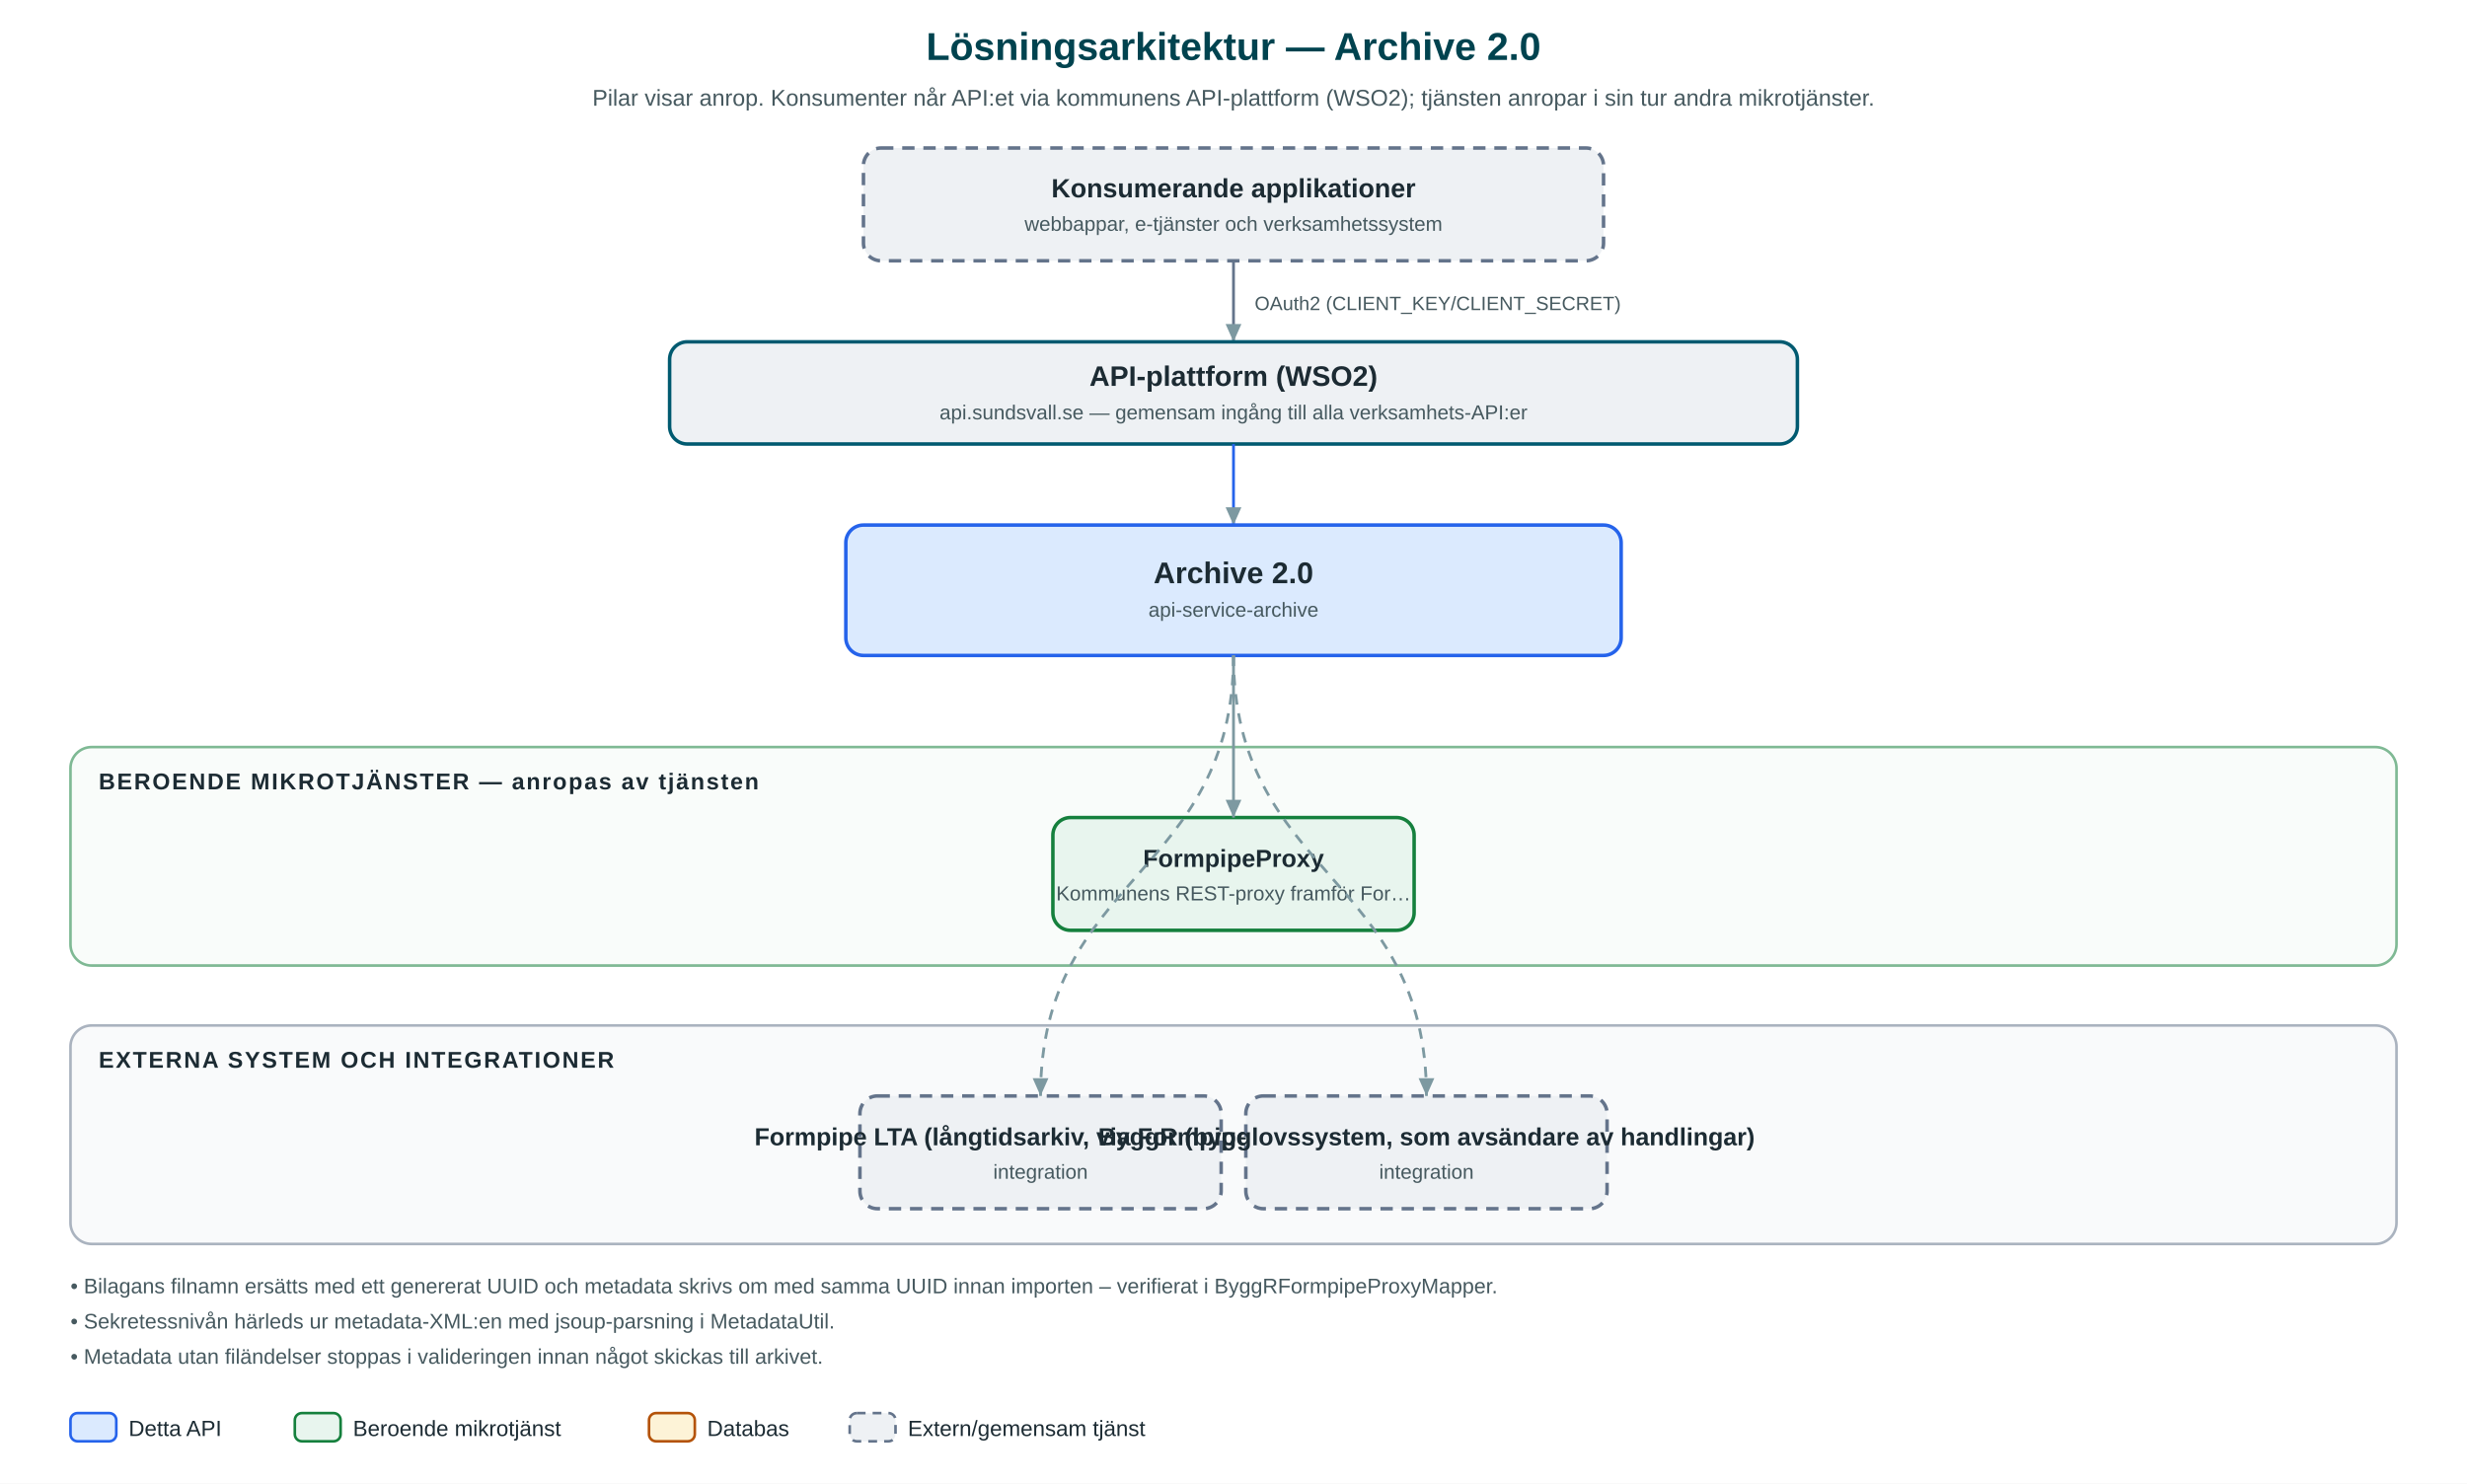
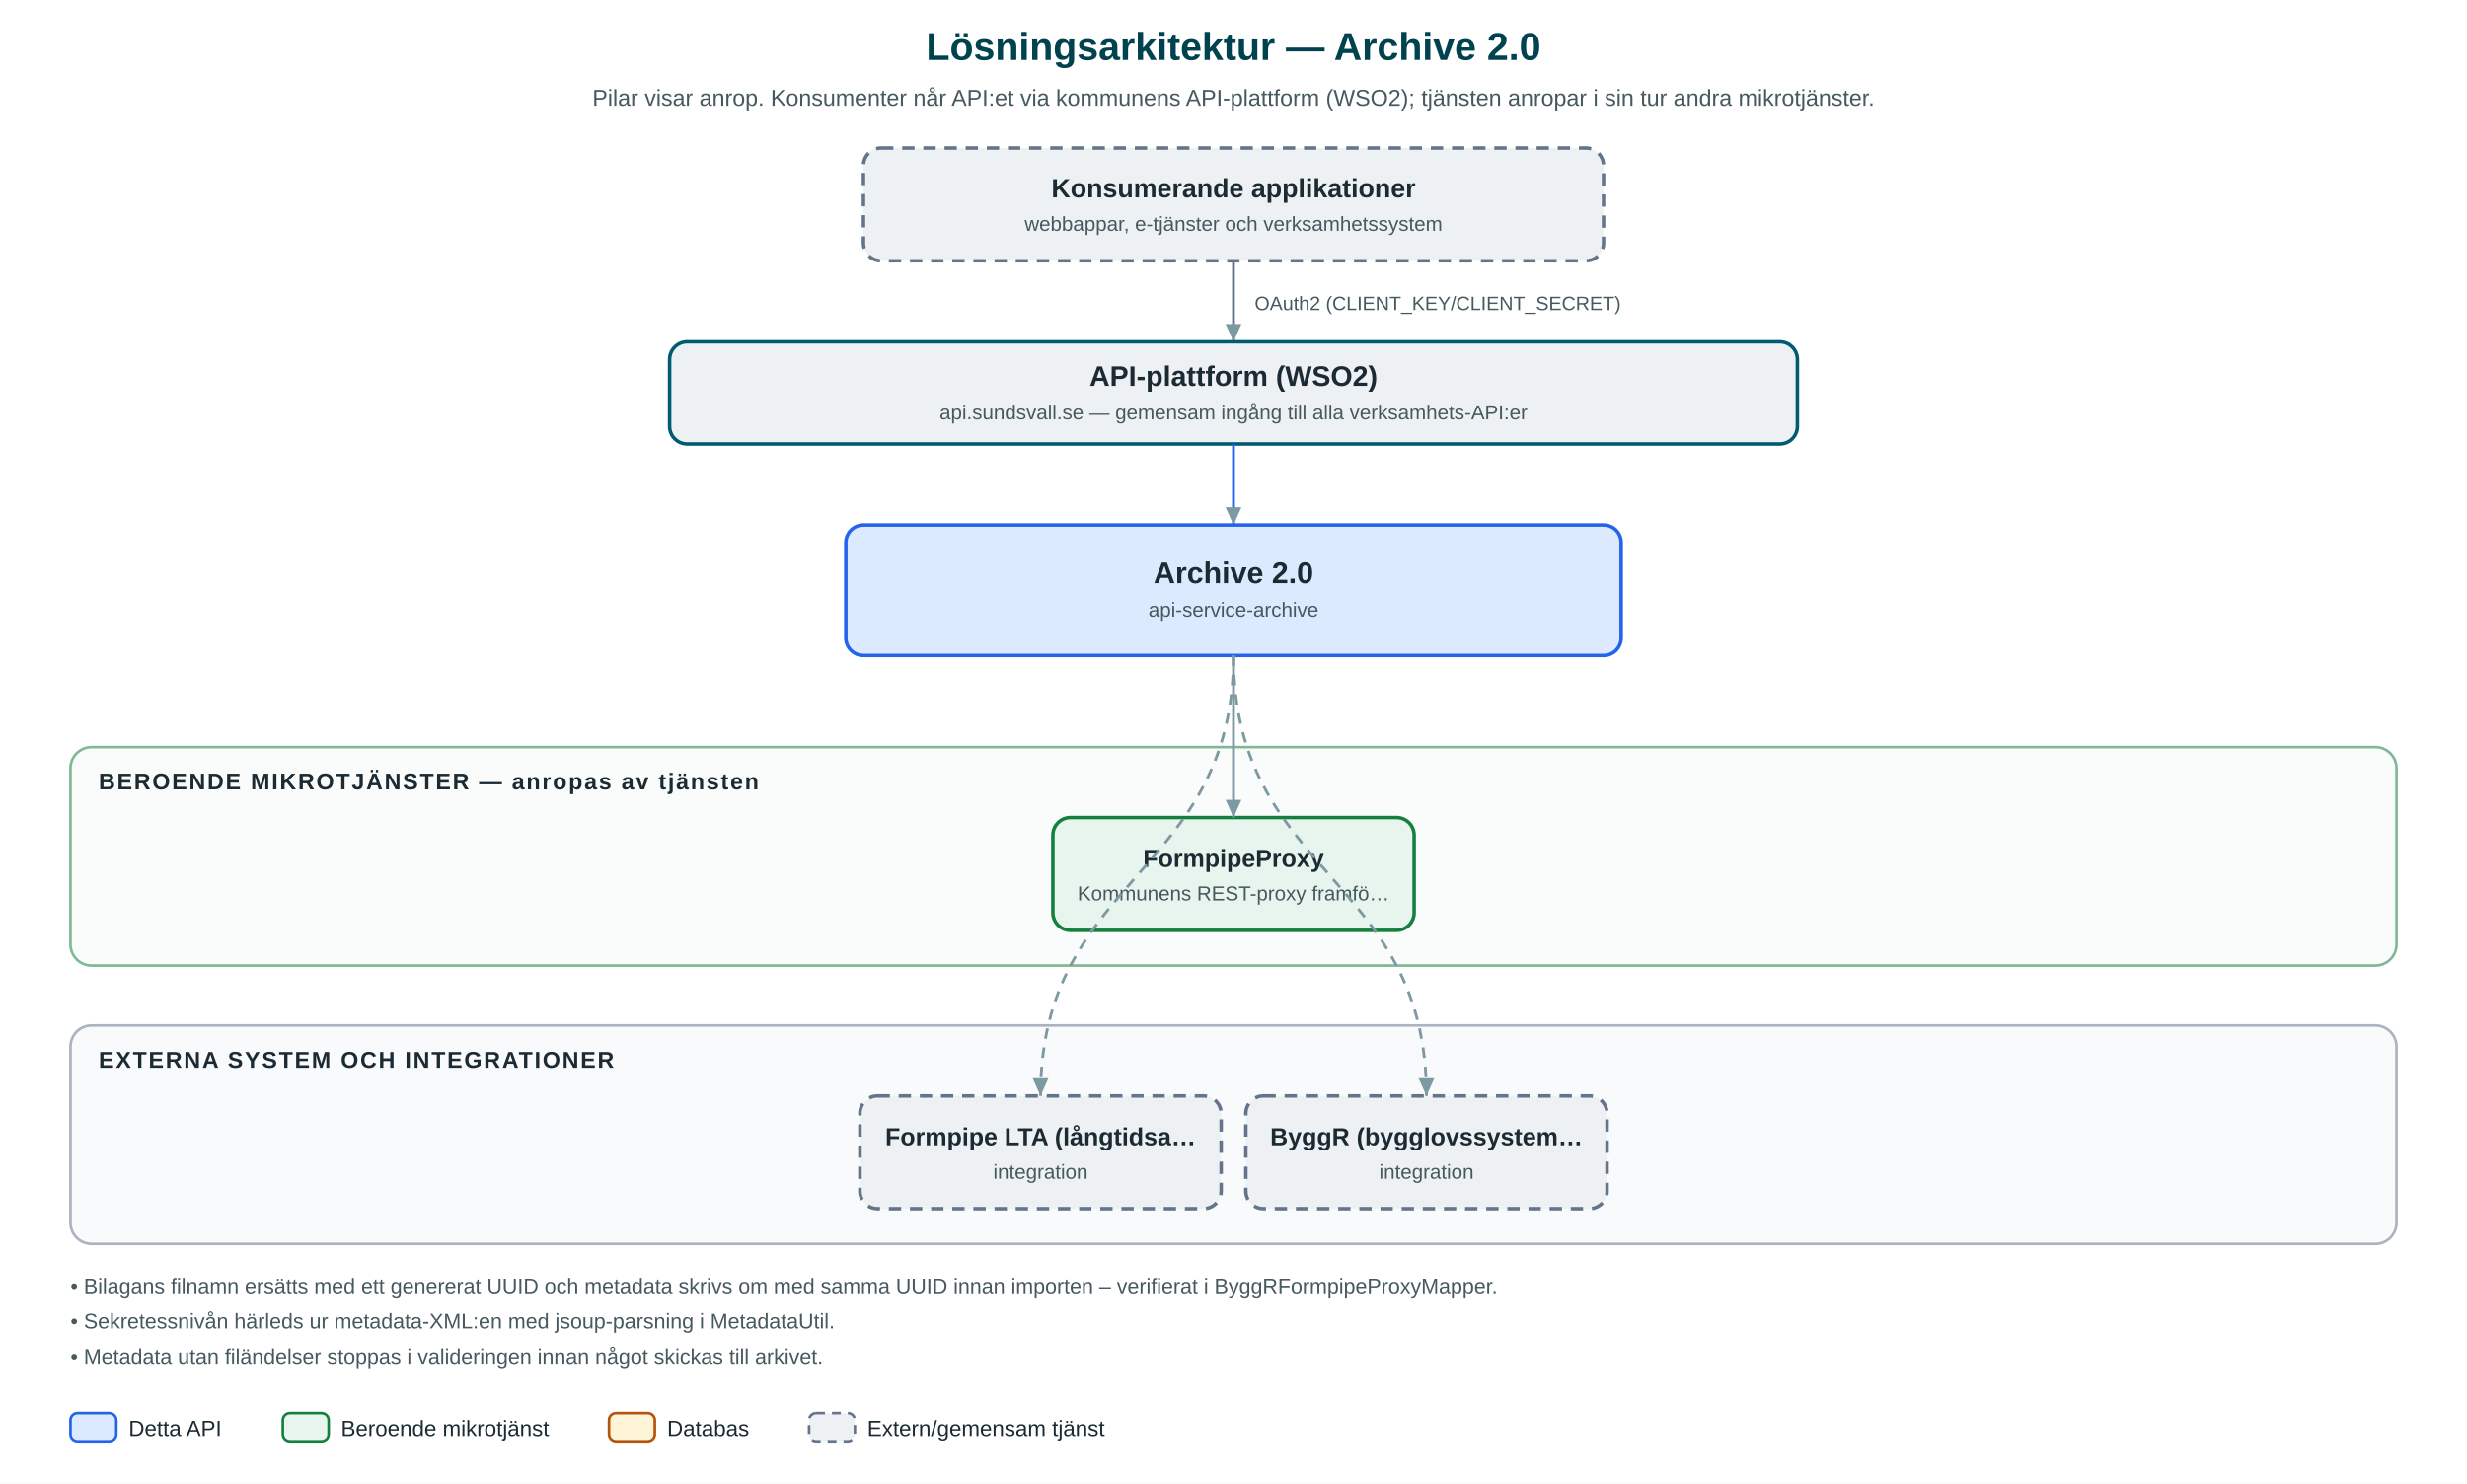
<svg xmlns="http://www.w3.org/2000/svg" viewBox="0 0 1400 842" font-family="Segoe UI, Helvetica Neue, Arial, sans-serif" role="img" aria-label="Arkitekturdiagram för Archive 2.0">
  <defs>
    <marker id="arr" viewBox="0 0 10 10" refX="9" refY="5" markerWidth="7" markerHeight="7" orient="auto-start-reverse">
      <path d="M 0 1 L 9 5 L 0 9 z" fill="#7d99a1" />
    </marker>
  </defs>
  <rect width="1400" height="842" fill="#ffffff" />
  <text x="700.0" y="34" text-anchor="middle" font-size="22" font-weight="bold" fill="#00434f">Lösningsarkitektur — Archive 2.0</text>
  <text x="700.0" y="60" text-anchor="middle" font-size="13" fill="#46595f">Pilar visar anrop. Konsumenter når API:et via kommunens API-plattform (WSO2); tjänsten anropar i sin tur andra mikrotjänster.</text>
  <rect x="490.0" y="84" rx="10" width="420" height="64" fill="#eef1f4" stroke="#64748b" stroke-width="2" stroke-dasharray="7,5" />
  <text x="700.0" y="112.0" text-anchor="middle" font-size="15" font-weight="bold" fill="#1c2b33">Konsumerande applikationer</text>
  <text x="700.0" y="131.0" text-anchor="middle" font-size="11.5" fill="#46595f">webbappar, e-tjänster och verksamhetssystem</text>
  <path d="M 700.0 148 L 700.0 194" fill="none" stroke="#64748b" stroke-width="1.6" marker-end="url(#arr)" />
  <text x="712.0" y="176" font-size="11" fill="#46595f">OAuth2 (CLIENT_KEY/CLIENT_SECRET)</text>
  <rect x="380.0" y="194" rx="10" width="640" height="58" fill="#eef1f4" stroke="#005a70" stroke-width="2" />
  <text x="700.0" y="219.0" text-anchor="middle" font-size="16" font-weight="bold" fill="#1c2b33">API-plattform (WSO2)</text>
  <text x="700.0" y="238.0" text-anchor="middle" font-size="11.5" fill="#46595f">api.sundsvall.se — gemensam ingång till alla verksamhets-API:er</text>
  <path d="M 700.0 252 L 700.0 298" fill="none" stroke="#2563eb" stroke-width="1.6" marker-end="url(#arr)" />
  <rect x="480.0" y="298" rx="10" width="440" height="74" fill="#dbeafe" stroke="#2563eb" stroke-width="2" />
  <text x="700.0" y="331.0" text-anchor="middle" font-size="17" font-weight="bold" fill="#1c2b33">Archive 2.0</text>
  <text x="700.0" y="350.0" text-anchor="middle" font-size="11.5" fill="#46595f">api-service-archive</text>
  <rect x="40" y="424" rx="12" width="1320" height="124" fill="#f4faf6" stroke="#15803d" stroke-width="1.5" opacity="0.55" />
  <text x="56" y="448" font-size="13" font-weight="bold" letter-spacing="1" fill="#1c2b33">BEROENDE MIKROTJÄNSTER — anropas av tjänsten</text>
  <rect x="597.5" y="464" rx="10" width="205" height="64" fill="#e8f5ee" stroke="#15803d" stroke-width="2" />
  <text x="700.0" y="492.0" text-anchor="middle" font-size="14" font-weight="bold" fill="#1c2b33">FormpipeProxy</text>
-   <text x="700.0" y="511.0" text-anchor="middle" font-size="11.5" fill="#46595f">Kommunens REST-proxy framför For…</text>
+   <text x="700.0" y="511.0" text-anchor="middle" font-size="11.5" fill="#46595f">Kommunens REST-proxy framfö…</text>
  <path d="M 700.0 372 C 700.0 418.0, 700.0 418.0, 700.0 464" fill="none" stroke="#7d99a1" stroke-width="1.6" marker-end="url(#arr)" />
  <rect x="40" y="582" rx="12" width="1320" height="124" fill="#f4f5f7" stroke="#64748b" stroke-width="1.5" opacity="0.55" />
  <text x="56" y="606" font-size="13" font-weight="bold" letter-spacing="1" fill="#1c2b33">EXTERNA SYSTEM OCH INTEGRATIONER</text>
  <rect x="488.0" y="622" rx="10" width="205" height="64" fill="#eef1f4" stroke="#64748b" stroke-width="2" stroke-dasharray="7,5" />
-   <text x="590.5" y="650.0" text-anchor="middle" font-size="14" font-weight="bold" fill="#1c2b33">Formpipe LTA (långtidsarkiv, via FormpipeProxy)</text>
+   <text x="590.5" y="650.0" text-anchor="middle" font-size="14" font-weight="bold" fill="#1c2b33">Formpipe LTA (långtidsa…</text>
  <text x="590.5" y="669.0" text-anchor="middle" font-size="11.5" fill="#46595f">integration</text>
  <path d="M 700.0 372 C 700.0 497.0, 590.5 497.0, 590.5 622" fill="none" stroke="#7d99a1" stroke-width="1.6" stroke-dasharray="6,5" marker-end="url(#arr)" />
  <rect x="707.0" y="622" rx="10" width="205" height="64" fill="#eef1f4" stroke="#64748b" stroke-width="2" stroke-dasharray="7,5" />
-   <text x="809.5" y="650.0" text-anchor="middle" font-size="14" font-weight="bold" fill="#1c2b33">ByggR (bygglovssystem, som avsändare av handlingar)</text>
+   <text x="809.5" y="650.0" text-anchor="middle" font-size="14" font-weight="bold" fill="#1c2b33">ByggR (bygglovssystem…</text>
  <text x="809.5" y="669.0" text-anchor="middle" font-size="11.5" fill="#46595f">integration</text>
  <path d="M 700.0 372 C 700.0 497.0, 809.5 497.0, 809.5 622" fill="none" stroke="#7d99a1" stroke-width="1.6" stroke-dasharray="6,5" marker-end="url(#arr)" />
  <text x="40" y="734" font-size="12" fill="#46595f">• Bilagans filnamn ersätts med ett genererat UUID och metadata skrivs om med samma UUID innan importen – verifierat i ByggRFormpipeProxyMapper.</text>
  <text x="40" y="754" font-size="12" fill="#46595f">• Sekretessnivån härleds ur metadata-XML:en med jsoup-parsning i MetadataUtil.</text>
  <text x="40" y="774" font-size="12" fill="#46595f">• Metadata utan filändelser stoppas i valideringen innan något skickas till arkivet.</text>
  <rect x="40" y="802" width="26" height="16" rx="4" fill="#dbeafe" stroke="#2563eb" stroke-width="1.5" />
  <text x="73" y="815" font-size="12.5" fill="#1c2b33">Detta API</text>
-   <rect x="167.3" y="802" width="26" height="16" rx="4" fill="#e8f5ee" stroke="#15803d" stroke-width="1.5" />
-   <text x="200.3" y="815" font-size="12.5" fill="#1c2b33">Beroende mikrotjänst</text>
-   <rect x="368.3" y="802" width="26" height="16" rx="4" fill="#fdf3d7" stroke="#b45309" stroke-width="1.5" />
-   <text x="401.3" y="815" font-size="12.5" fill="#1c2b33">Databas</text>
-   <rect x="482.2" y="802" width="26" height="16" rx="4" fill="#eef1f4" stroke="#64748b" stroke-width="1.5" stroke-dasharray="5,4" />
-   <text x="515.2" y="815" font-size="12.5" fill="#1c2b33">Extern/gemensam tjänst</text>
+   <rect x="160.5" y="802" width="26" height="16" rx="4" fill="#e8f5ee" stroke="#15803d" stroke-width="1.5" />
+   <text x="193.5" y="815" font-size="12.5" fill="#1c2b33">Beroende mikrotjänst</text>
+   <rect x="345.6" y="802" width="26" height="16" rx="4" fill="#fdf3d7" stroke="#b45309" stroke-width="1.5" />
+   <text x="378.6" y="815" font-size="12.5" fill="#1c2b33">Databas</text>
+   <rect x="459.15" y="802" width="26" height="16" rx="4" fill="#eef1f4" stroke="#64748b" stroke-width="1.5" stroke-dasharray="5,4" />
+   <text x="492.15" y="815" font-size="12.5" fill="#1c2b33">Extern/gemensam tjänst</text>
</svg>
